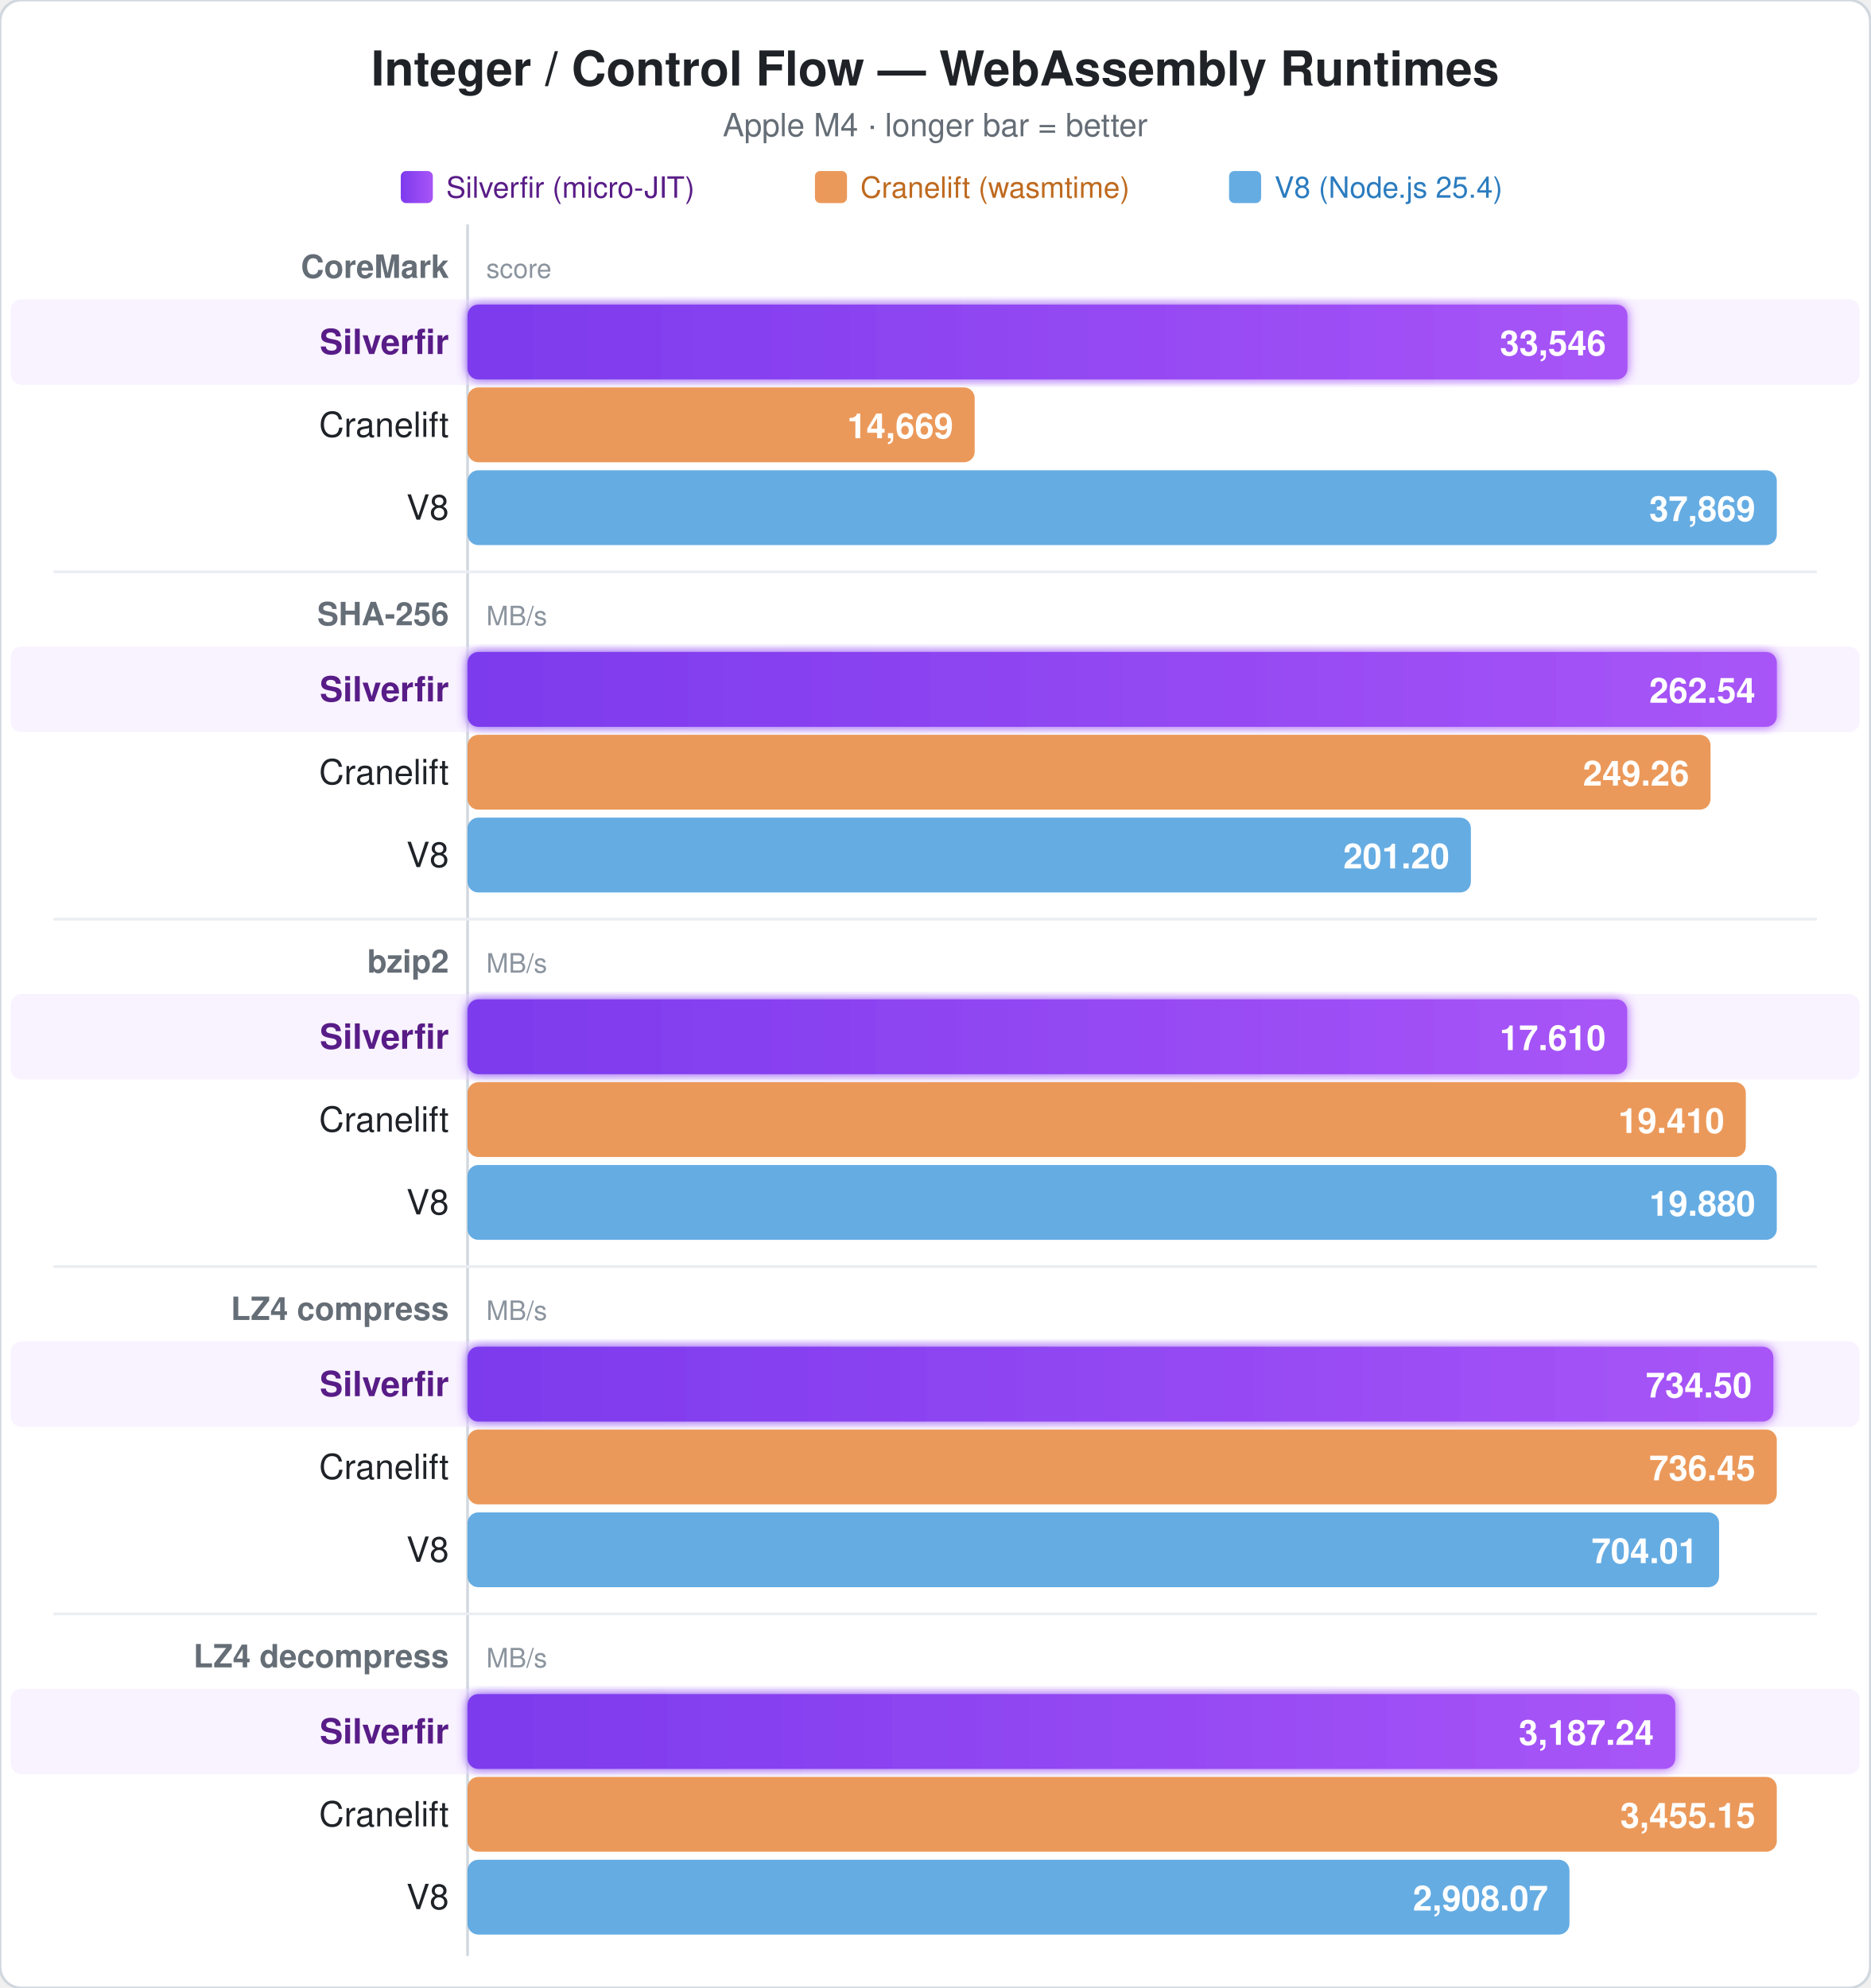
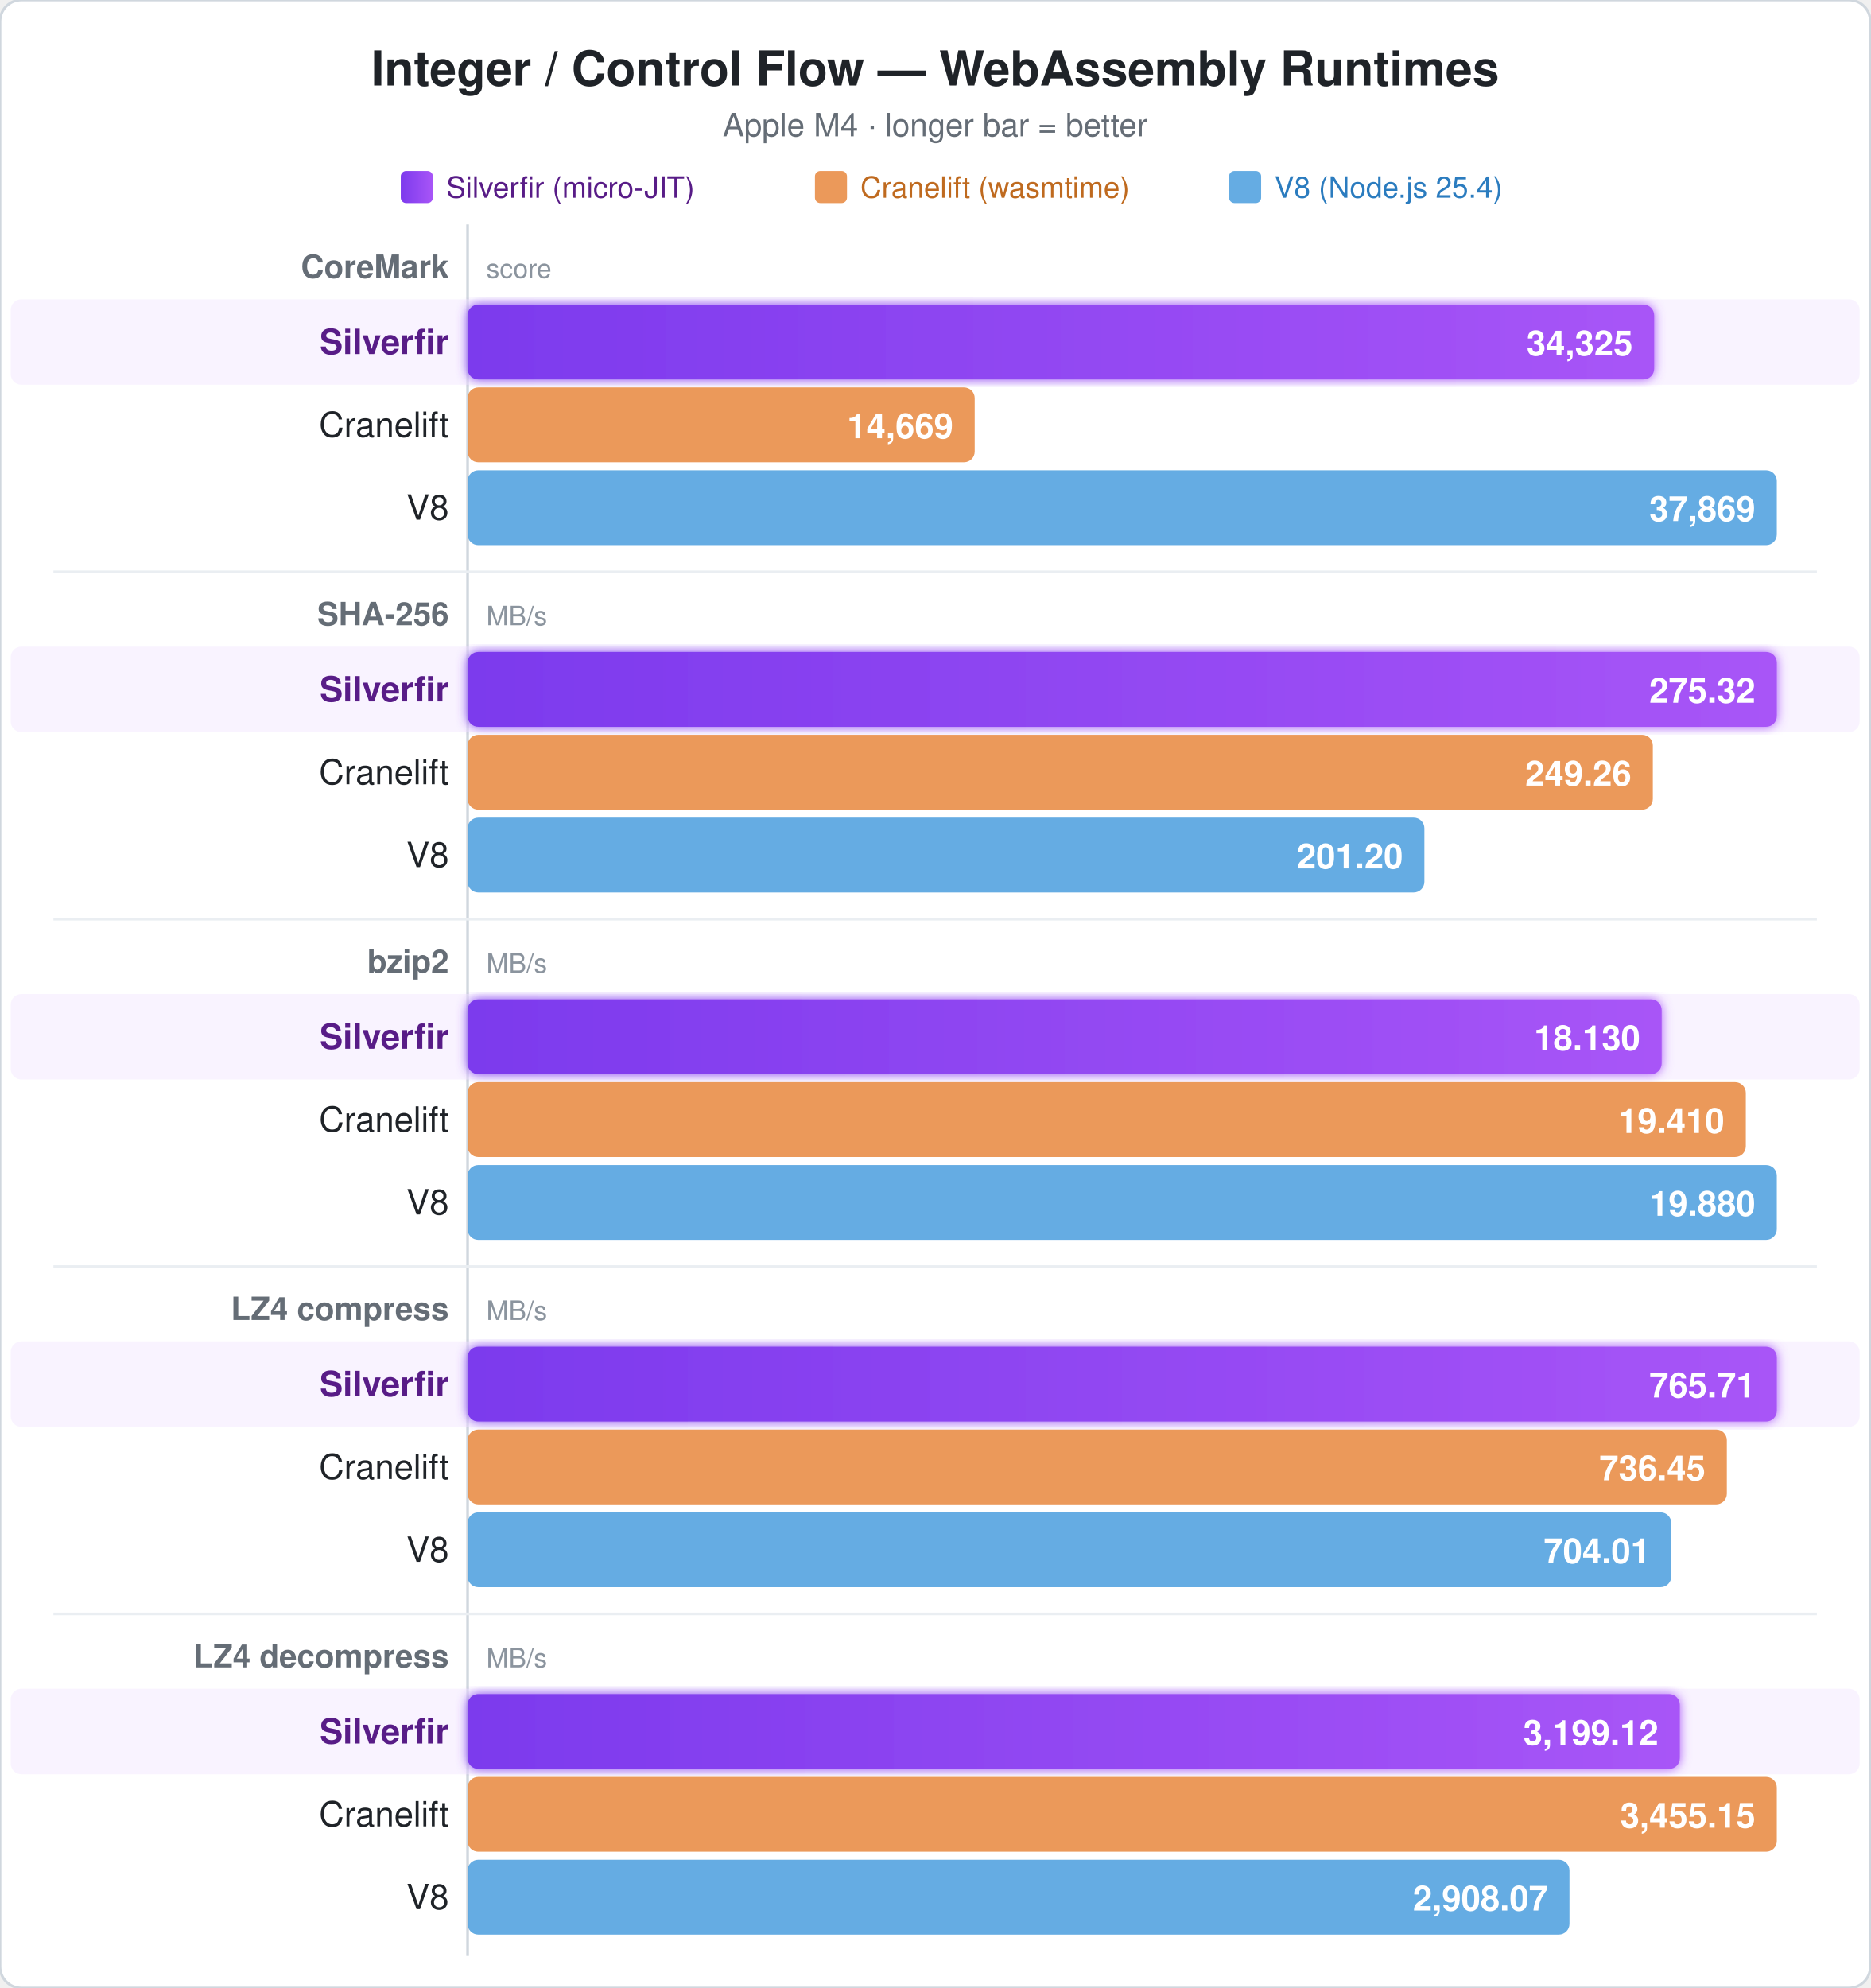
<svg xmlns="http://www.w3.org/2000/svg" role="img" viewBox="0 0 700 744" width="700" height="744">
  <defs>
    <linearGradient id="hlGrad" x1="0" y1="0" x2="1" y2="0">
      <stop offset="0%" stop-color="#7c3aed" />
      <stop offset="100%" stop-color="#a855f7" />
    </linearGradient>
    <filter id="glow">
      <feGaussianBlur stdDeviation="2" result="blur" />
      <feMerge>
        <feMergeNode in="blur" />
        <feMergeNode in="SourceGraphic" />
      </feMerge>
    </filter>
  </defs>
  <rect width="700" height="744" rx="8" ry="8" fill="#ffffff" stroke="#d0d7de" stroke-width="1" />
  <text x="350.0" y="32" text-anchor="middle" fill="#1f2328" font-family="Segoe UI,Helvetica,Arial,sans-serif" font-size="18" font-weight="600">Integer / Control Flow — WebAssembly Runtimes</text>
  <text x="350.0" y="51" text-anchor="middle" fill="#656d76" font-family="Segoe UI,Helvetica,Arial,sans-serif" font-size="12">Apple M4  ·  longer bar = better</text>
  <rect x="150.0" y="64" width="12" height="12" rx="2" fill="url(#hlGrad)" />
  <text x="167.0" y="74" fill="#581c87" font-family="Segoe UI,Helvetica,Arial,sans-serif" font-size="11">Silverfir (micro-JIT)</text>
  <rect x="305.0" y="64" width="12" height="12" rx="2" fill="#e8873d" opacity="0.85" />
  <text x="322.0" y="74" fill="#bf6a1f" font-family="Segoe UI,Helvetica,Arial,sans-serif" font-size="11">Cranelift (wasmtime)</text>
  <rect x="460.0" y="64" width="12" height="12" rx="2" fill="#4a9ede" opacity="0.85" />
  <text x="477.0" y="74" fill="#2b7cbf" font-family="Segoe UI,Helvetica,Arial,sans-serif" font-size="11">V8 (Node.js 25.4)</text>
  <line x1="175" y1="84" x2="175" y2="732" stroke="#d0d7de" stroke-width="1" />
  <text x="168" y="104.0" text-anchor="end" fill="#656d76" font-family="Segoe UI,Helvetica,Arial,sans-serif" font-size="12" font-weight="600">CoreMark</text>
  <text x="182" y="104.0" fill="#8b949e" font-family="Segoe UI,Helvetica,Arial,sans-serif" font-size="10">score</text>
  <rect x="4" y="112" width="692" height="32" rx="4" fill="#f3e8ff" opacity="0.5" />
  <text x="168" y="132.5" text-anchor="end" fill="#581c87" font-family="Segoe UI,Helvetica,Arial,sans-serif" font-size="13" font-weight="700">Silverfir</text>
-   <rect x="175" y="114" width="434.1" height="28" rx="4" fill="url(#hlGrad)" filter="url(#glow)">
-     <animate attributeName="width" from="0" to="434.1" dur="0.35s" fill="freeze" />
+   <rect x="175" y="114" width="444.1" height="28" rx="4" fill="url(#hlGrad)" filter="url(#glow)">
+     <animate attributeName="width" from="0" to="444.1" dur="0.35s" fill="freeze" />
  </rect>
-   <text x="601.1" y="133.0" text-anchor="end" fill="#ffffff" font-family="Segoe UI,Helvetica,Arial,sans-serif" font-size="13" font-weight="700">33,546</text>
+   <text x="611.1" y="133.0" text-anchor="end" fill="#ffffff" font-family="Segoe UI,Helvetica,Arial,sans-serif" font-size="13" font-weight="700">34,325</text>
  <text x="168" y="163.5" text-anchor="end" fill="#1f2328" font-family="Segoe UI,Helvetica,Arial,sans-serif" font-size="13" font-weight="400">Cranelift</text>
  <rect x="175" y="145" width="189.8" height="28" rx="4" fill="#e8873d" opacity="0.85">
    <animate attributeName="width" from="0" to="189.8" dur="0.39s" fill="freeze" />
  </rect>
  <text x="356.8" y="164.0" text-anchor="end" fill="#ffffff" font-family="Segoe UI,Helvetica,Arial,sans-serif" font-size="13" font-weight="700">14,669</text>
  <text x="168" y="194.5" text-anchor="end" fill="#1f2328" font-family="Segoe UI,Helvetica,Arial,sans-serif" font-size="13" font-weight="400">V8</text>
  <rect x="175" y="176" width="490.0" height="28" rx="4" fill="#4a9ede" opacity="0.85">
    <animate attributeName="width" from="0" to="490.0" dur="0.43s" fill="freeze" />
  </rect>
  <text x="657.0" y="195.0" text-anchor="end" fill="#ffffff" font-family="Segoe UI,Helvetica,Arial,sans-serif" font-size="13" font-weight="700">37,869</text>
  <line x1="20" y1="214" x2="680" y2="214" stroke="#eaeef2" stroke-width="1" />
  <text x="168" y="234.0" text-anchor="end" fill="#656d76" font-family="Segoe UI,Helvetica,Arial,sans-serif" font-size="12" font-weight="600">SHA-256</text>
  <text x="182" y="234.0" fill="#8b949e" font-family="Segoe UI,Helvetica,Arial,sans-serif" font-size="10">MB/s</text>
  <rect x="4" y="242" width="692" height="32" rx="4" fill="#f3e8ff" opacity="0.5" />
  <text x="168" y="262.5" text-anchor="end" fill="#581c87" font-family="Segoe UI,Helvetica,Arial,sans-serif" font-size="13" font-weight="700">Silverfir</text>
  <rect x="175" y="244" width="490.0" height="28" rx="4" fill="url(#hlGrad)" filter="url(#glow)">
    <animate attributeName="width" from="0" to="490.0" dur="0.39s" fill="freeze" />
  </rect>
-   <text x="657.0" y="263.0" text-anchor="end" fill="#ffffff" font-family="Segoe UI,Helvetica,Arial,sans-serif" font-size="13" font-weight="700">262.54</text>
+   <text x="657.0" y="263.0" text-anchor="end" fill="#ffffff" font-family="Segoe UI,Helvetica,Arial,sans-serif" font-size="13" font-weight="700">275.32</text>
  <text x="168" y="293.5" text-anchor="end" fill="#1f2328" font-family="Segoe UI,Helvetica,Arial,sans-serif" font-size="13" font-weight="400">Cranelift</text>
-   <rect x="175" y="275" width="465.2" height="28" rx="4" fill="#e8873d" opacity="0.85">
-     <animate attributeName="width" from="0" to="465.2" dur="0.43s" fill="freeze" />
+   <rect x="175" y="275" width="443.6" height="28" rx="4" fill="#e8873d" opacity="0.85">
+     <animate attributeName="width" from="0" to="443.6" dur="0.43s" fill="freeze" />
  </rect>
-   <text x="632.2" y="294.0" text-anchor="end" fill="#ffffff" font-family="Segoe UI,Helvetica,Arial,sans-serif" font-size="13" font-weight="700">249.26</text>
+   <text x="610.6" y="294.0" text-anchor="end" fill="#ffffff" font-family="Segoe UI,Helvetica,Arial,sans-serif" font-size="13" font-weight="700">249.26</text>
  <text x="168" y="324.5" text-anchor="end" fill="#1f2328" font-family="Segoe UI,Helvetica,Arial,sans-serif" font-size="13" font-weight="400">V8</text>
-   <rect x="175" y="306" width="375.5" height="28" rx="4" fill="#4a9ede" opacity="0.85">
-     <animate attributeName="width" from="0" to="375.5" dur="0.47s" fill="freeze" />
+   <rect x="175" y="306" width="358.1" height="28" rx="4" fill="#4a9ede" opacity="0.85">
+     <animate attributeName="width" from="0" to="358.1" dur="0.47s" fill="freeze" />
  </rect>
-   <text x="542.5" y="325.0" text-anchor="end" fill="#ffffff" font-family="Segoe UI,Helvetica,Arial,sans-serif" font-size="13" font-weight="700">201.20</text>
+   <text x="525.1" y="325.0" text-anchor="end" fill="#ffffff" font-family="Segoe UI,Helvetica,Arial,sans-serif" font-size="13" font-weight="700">201.20</text>
  <line x1="20" y1="344" x2="680" y2="344" stroke="#eaeef2" stroke-width="1" />
  <text x="168" y="364.0" text-anchor="end" fill="#656d76" font-family="Segoe UI,Helvetica,Arial,sans-serif" font-size="12" font-weight="600">bzip2</text>
  <text x="182" y="364.0" fill="#8b949e" font-family="Segoe UI,Helvetica,Arial,sans-serif" font-size="10">MB/s</text>
  <rect x="4" y="372" width="692" height="32" rx="4" fill="#f3e8ff" opacity="0.5" />
  <text x="168" y="392.5" text-anchor="end" fill="#581c87" font-family="Segoe UI,Helvetica,Arial,sans-serif" font-size="13" font-weight="700">Silverfir</text>
-   <rect x="175" y="374" width="434.0" height="28" rx="4" fill="url(#hlGrad)" filter="url(#glow)">
-     <animate attributeName="width" from="0" to="434.0" dur="0.43s" fill="freeze" />
+   <rect x="175" y="374" width="446.9" height="28" rx="4" fill="url(#hlGrad)" filter="url(#glow)">
+     <animate attributeName="width" from="0" to="446.9" dur="0.43s" fill="freeze" />
  </rect>
-   <text x="601.0" y="393.0" text-anchor="end" fill="#ffffff" font-family="Segoe UI,Helvetica,Arial,sans-serif" font-size="13" font-weight="700">17.610</text>
+   <text x="613.9" y="393.0" text-anchor="end" fill="#ffffff" font-family="Segoe UI,Helvetica,Arial,sans-serif" font-size="13" font-weight="700">18.130</text>
  <text x="168" y="423.5" text-anchor="end" fill="#1f2328" font-family="Segoe UI,Helvetica,Arial,sans-serif" font-size="13" font-weight="400">Cranelift</text>
  <rect x="175" y="405" width="478.4" height="28" rx="4" fill="#e8873d" opacity="0.85">
    <animate attributeName="width" from="0" to="478.4" dur="0.47s" fill="freeze" />
  </rect>
  <text x="645.4" y="424.0" text-anchor="end" fill="#ffffff" font-family="Segoe UI,Helvetica,Arial,sans-serif" font-size="13" font-weight="700">19.410</text>
  <text x="168" y="454.5" text-anchor="end" fill="#1f2328" font-family="Segoe UI,Helvetica,Arial,sans-serif" font-size="13" font-weight="400">V8</text>
  <rect x="175" y="436" width="490.0" height="28" rx="4" fill="#4a9ede" opacity="0.85">
    <animate attributeName="width" from="0" to="490.0" dur="0.51s" fill="freeze" />
  </rect>
  <text x="657.0" y="455.0" text-anchor="end" fill="#ffffff" font-family="Segoe UI,Helvetica,Arial,sans-serif" font-size="13" font-weight="700">19.880</text>
  <line x1="20" y1="474" x2="680" y2="474" stroke="#eaeef2" stroke-width="1" />
  <text x="168" y="494.0" text-anchor="end" fill="#656d76" font-family="Segoe UI,Helvetica,Arial,sans-serif" font-size="12" font-weight="600">LZ4 compress</text>
  <text x="182" y="494.0" fill="#8b949e" font-family="Segoe UI,Helvetica,Arial,sans-serif" font-size="10">MB/s</text>
  <rect x="4" y="502" width="692" height="32" rx="4" fill="#f3e8ff" opacity="0.5" />
  <text x="168" y="522.5" text-anchor="end" fill="#581c87" font-family="Segoe UI,Helvetica,Arial,sans-serif" font-size="13" font-weight="700">Silverfir</text>
-   <rect x="175" y="504" width="488.7" height="28" rx="4" fill="url(#hlGrad)" filter="url(#glow)">
-     <animate attributeName="width" from="0" to="488.7" dur="0.47s" fill="freeze" />
+   <rect x="175" y="504" width="490.0" height="28" rx="4" fill="url(#hlGrad)" filter="url(#glow)">
+     <animate attributeName="width" from="0" to="490.0" dur="0.47s" fill="freeze" />
  </rect>
-   <text x="655.7" y="523.0" text-anchor="end" fill="#ffffff" font-family="Segoe UI,Helvetica,Arial,sans-serif" font-size="13" font-weight="700">734.50</text>
+   <text x="657.0" y="523.0" text-anchor="end" fill="#ffffff" font-family="Segoe UI,Helvetica,Arial,sans-serif" font-size="13" font-weight="700">765.71</text>
  <text x="168" y="553.5" text-anchor="end" fill="#1f2328" font-family="Segoe UI,Helvetica,Arial,sans-serif" font-size="13" font-weight="400">Cranelift</text>
-   <rect x="175" y="535" width="490.0" height="28" rx="4" fill="#e8873d" opacity="0.85">
-     <animate attributeName="width" from="0" to="490.0" dur="0.51s" fill="freeze" />
+   <rect x="175" y="535" width="471.3" height="28" rx="4" fill="#e8873d" opacity="0.85">
+     <animate attributeName="width" from="0" to="471.3" dur="0.51s" fill="freeze" />
  </rect>
-   <text x="657.0" y="554.0" text-anchor="end" fill="#ffffff" font-family="Segoe UI,Helvetica,Arial,sans-serif" font-size="13" font-weight="700">736.45</text>
+   <text x="638.3" y="554.0" text-anchor="end" fill="#ffffff" font-family="Segoe UI,Helvetica,Arial,sans-serif" font-size="13" font-weight="700">736.45</text>
  <text x="168" y="584.5" text-anchor="end" fill="#1f2328" font-family="Segoe UI,Helvetica,Arial,sans-serif" font-size="13" font-weight="400">V8</text>
-   <rect x="175" y="566" width="468.4" height="28" rx="4" fill="#4a9ede" opacity="0.85">
-     <animate attributeName="width" from="0" to="468.4" dur="0.55s" fill="freeze" />
+   <rect x="175" y="566" width="450.5" height="28" rx="4" fill="#4a9ede" opacity="0.85">
+     <animate attributeName="width" from="0" to="450.5" dur="0.55s" fill="freeze" />
  </rect>
-   <text x="635.4" y="585.0" text-anchor="end" fill="#ffffff" font-family="Segoe UI,Helvetica,Arial,sans-serif" font-size="13" font-weight="700">704.01</text>
+   <text x="617.5" y="585.0" text-anchor="end" fill="#ffffff" font-family="Segoe UI,Helvetica,Arial,sans-serif" font-size="13" font-weight="700">704.01</text>
  <line x1="20" y1="604" x2="680" y2="604" stroke="#eaeef2" stroke-width="1" />
  <text x="168" y="624.0" text-anchor="end" fill="#656d76" font-family="Segoe UI,Helvetica,Arial,sans-serif" font-size="12" font-weight="600">LZ4 decompress</text>
  <text x="182" y="624.0" fill="#8b949e" font-family="Segoe UI,Helvetica,Arial,sans-serif" font-size="10">MB/s</text>
  <rect x="4" y="632" width="692" height="32" rx="4" fill="#f3e8ff" opacity="0.5" />
  <text x="168" y="652.5" text-anchor="end" fill="#581c87" font-family="Segoe UI,Helvetica,Arial,sans-serif" font-size="13" font-weight="700">Silverfir</text>
-   <rect x="175" y="634" width="452.0" height="28" rx="4" fill="url(#hlGrad)" filter="url(#glow)">
-     <animate attributeName="width" from="0" to="452.0" dur="0.51s" fill="freeze" />
+   <rect x="175" y="634" width="453.7" height="28" rx="4" fill="url(#hlGrad)" filter="url(#glow)">
+     <animate attributeName="width" from="0" to="453.7" dur="0.51s" fill="freeze" />
  </rect>
-   <text x="619.0" y="653.0" text-anchor="end" fill="#ffffff" font-family="Segoe UI,Helvetica,Arial,sans-serif" font-size="13" font-weight="700">3,187.24</text>
+   <text x="620.7" y="653.0" text-anchor="end" fill="#ffffff" font-family="Segoe UI,Helvetica,Arial,sans-serif" font-size="13" font-weight="700">3,199.12</text>
  <text x="168" y="683.5" text-anchor="end" fill="#1f2328" font-family="Segoe UI,Helvetica,Arial,sans-serif" font-size="13" font-weight="400">Cranelift</text>
  <rect x="175" y="665" width="490.0" height="28" rx="4" fill="#e8873d" opacity="0.85">
    <animate attributeName="width" from="0" to="490.0" dur="0.55s" fill="freeze" />
  </rect>
  <text x="657.0" y="684.0" text-anchor="end" fill="#ffffff" font-family="Segoe UI,Helvetica,Arial,sans-serif" font-size="13" font-weight="700">3,455.15</text>
  <text x="168" y="714.5" text-anchor="end" fill="#1f2328" font-family="Segoe UI,Helvetica,Arial,sans-serif" font-size="13" font-weight="400">V8</text>
  <rect x="175" y="696" width="412.4" height="28" rx="4" fill="#4a9ede" opacity="0.85">
    <animate attributeName="width" from="0" to="412.4" dur="0.59s" fill="freeze" />
  </rect>
  <text x="579.4" y="715.0" text-anchor="end" fill="#ffffff" font-family="Segoe UI,Helvetica,Arial,sans-serif" font-size="13" font-weight="700">2,908.07</text>
</svg>
